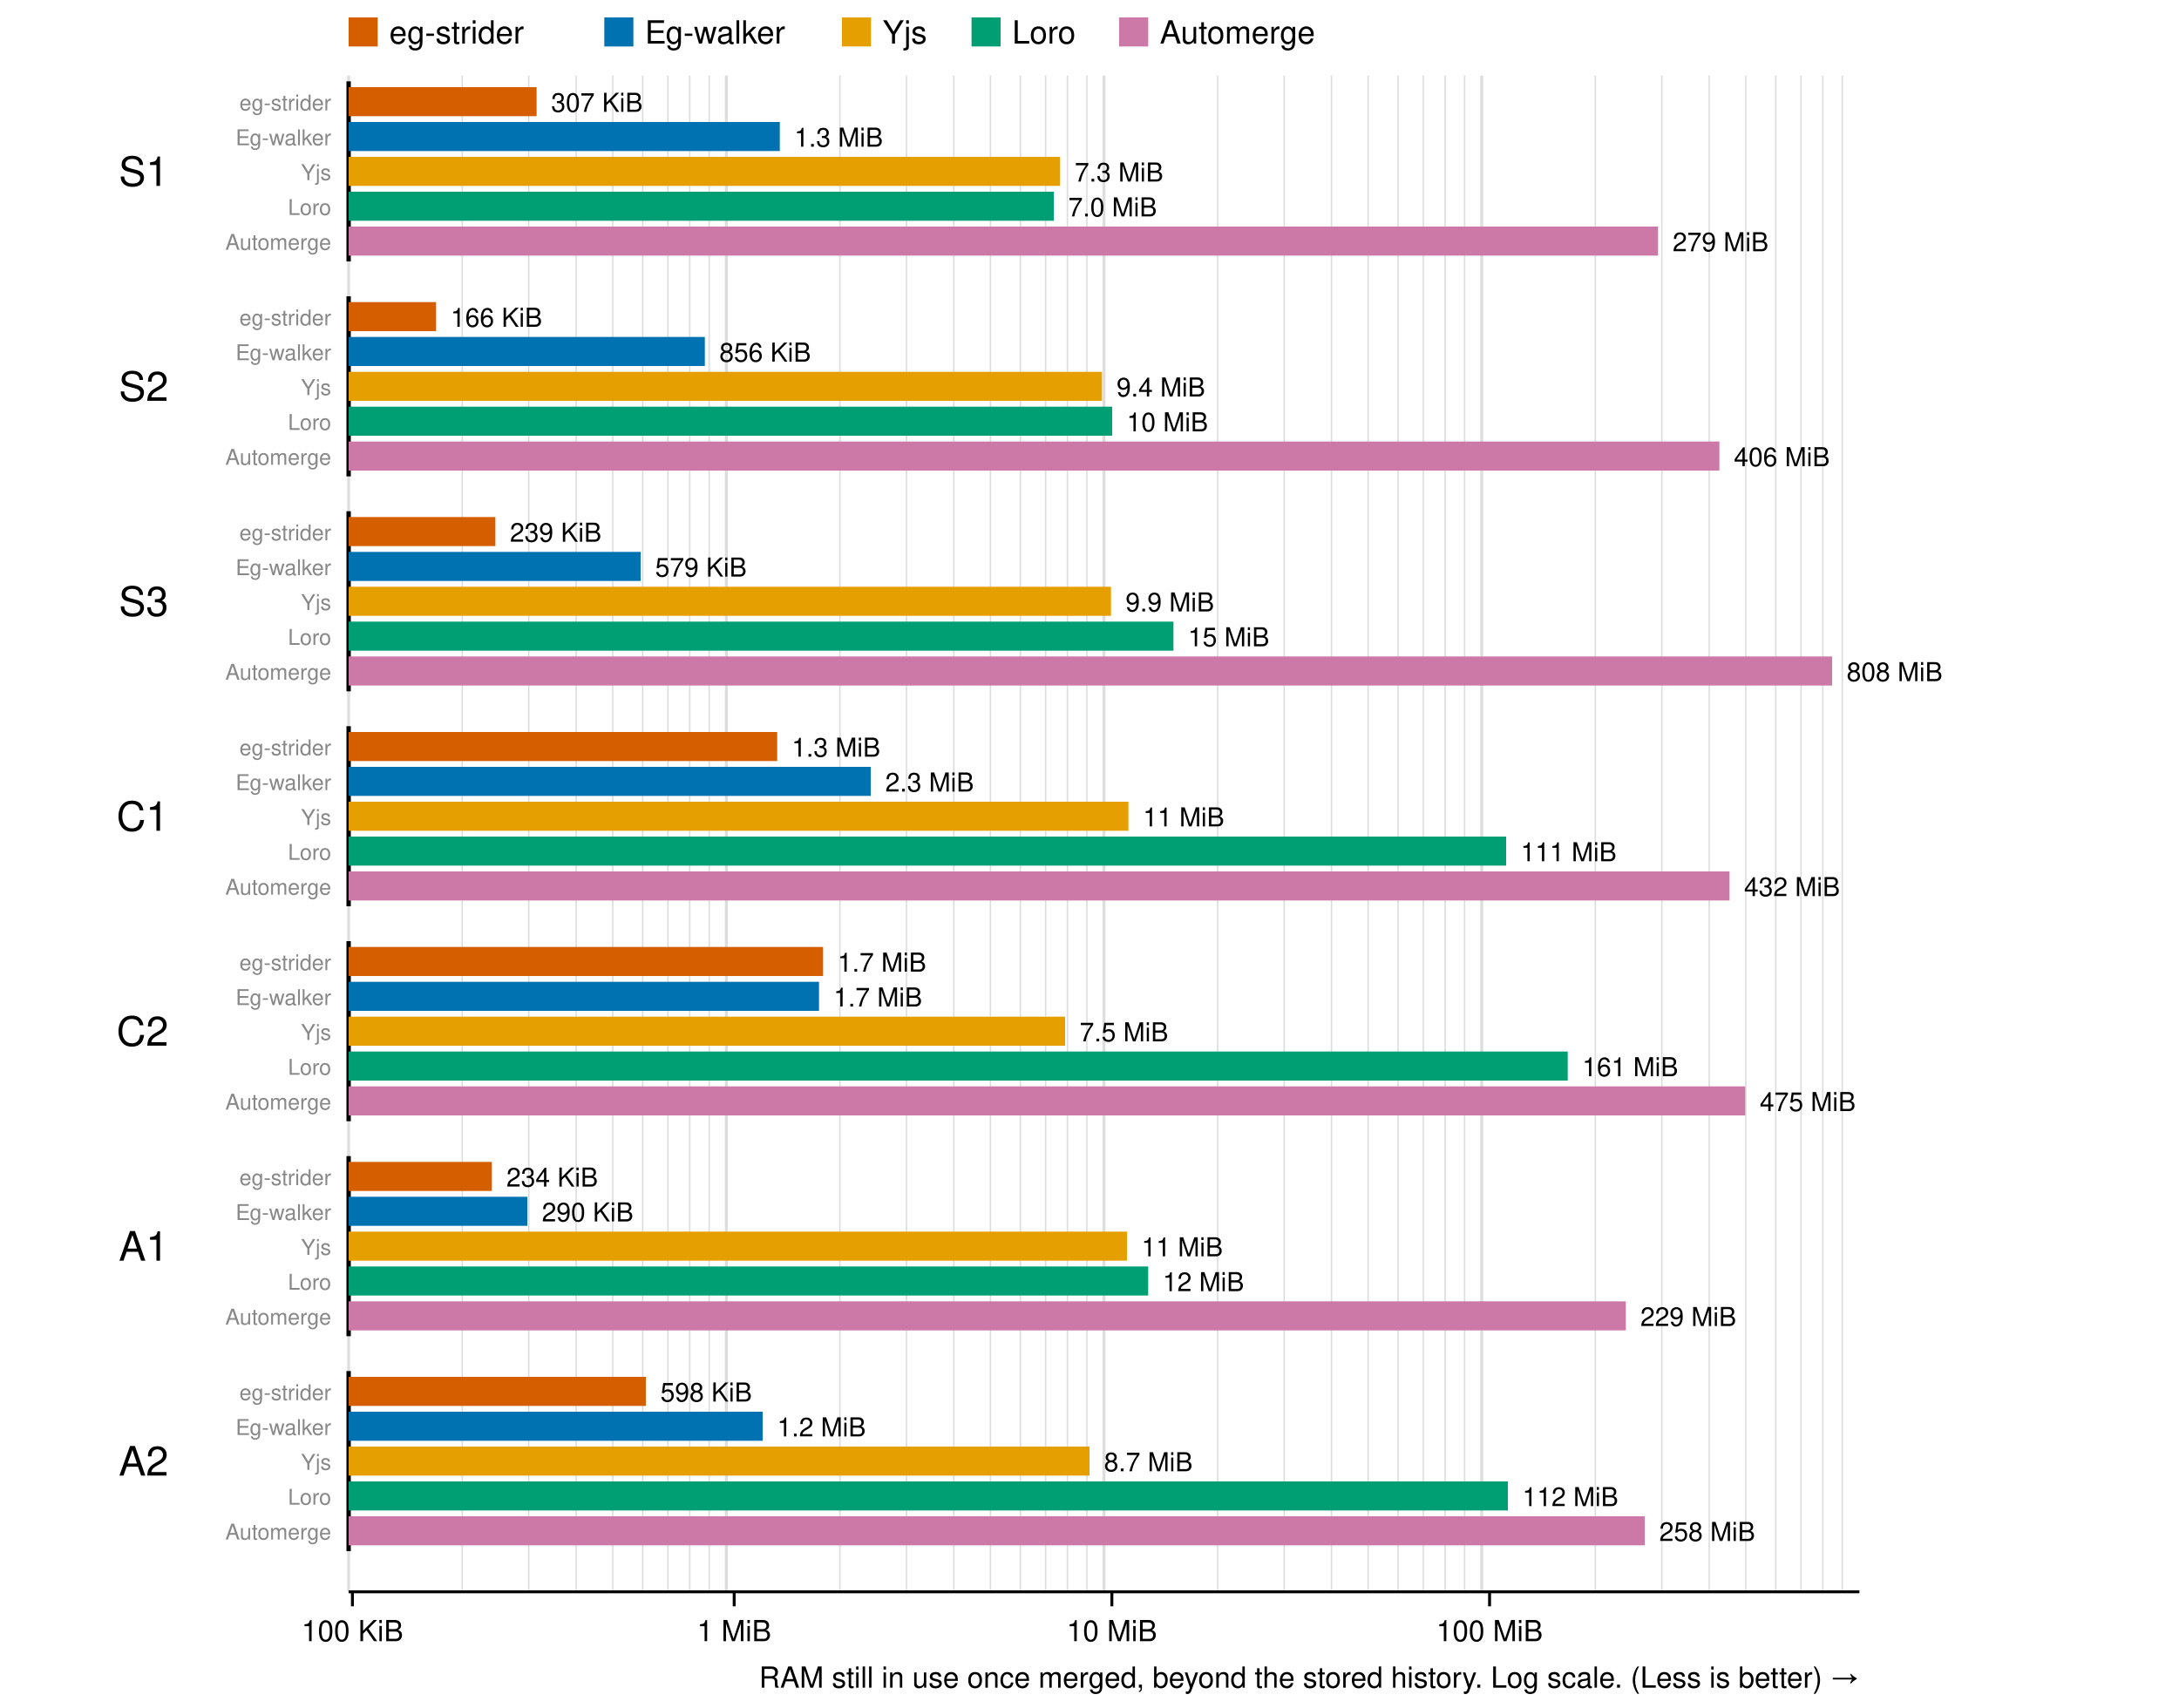
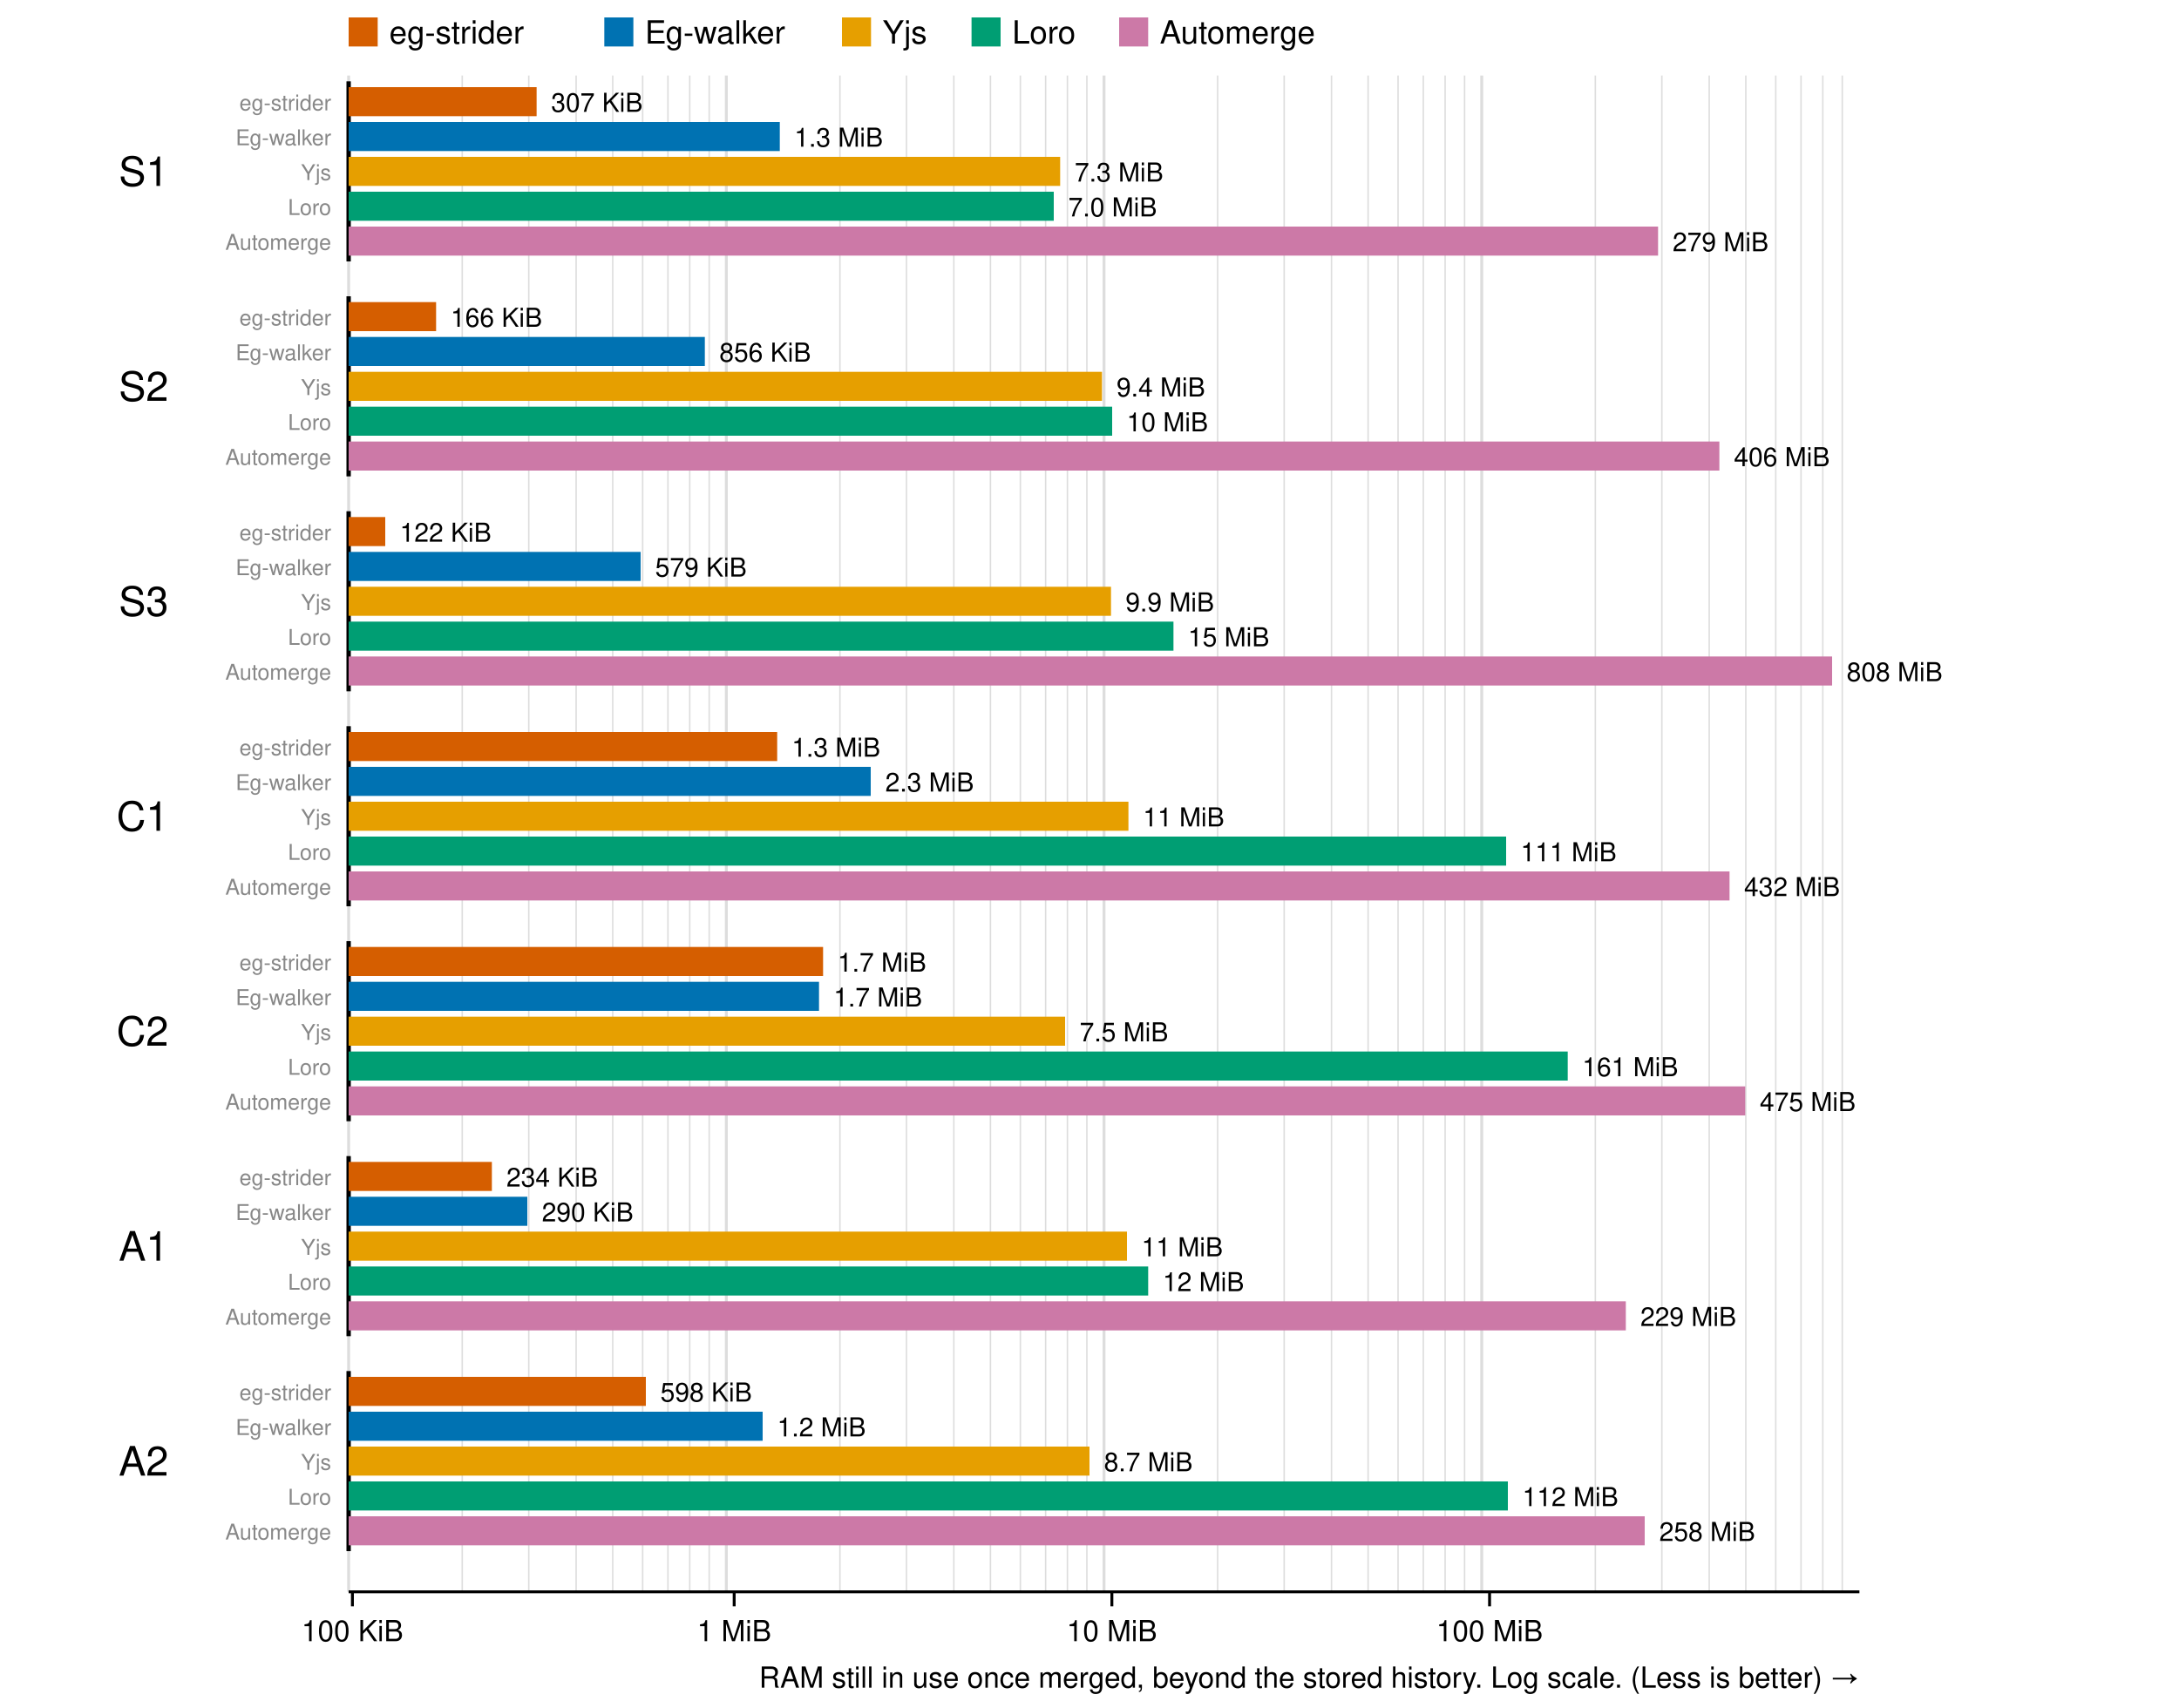
<svg xmlns="http://www.w3.org/2000/svg" viewBox="0 0 750 588" font-family="Helvetica, Arial, sans-serif">
  <rect width="750" height="588" fill="white" />
  <rect x="120" y="6" width="10" height="10" fill="#d55e00" />
  <text x="134" y="15" font-size="11">eg-strider</text>
  <rect x="208.0" y="6" width="10" height="10" fill="#0072b2" />
  <text x="222.0" y="15" font-size="11">Eg-walker</text>
  <rect x="289.8" y="6" width="10" height="10" fill="#e69f00" />
  <text x="303.8" y="15" font-size="11">Yjs</text>
  <rect x="334.4" y="6" width="10" height="10" fill="#009e73" />
  <text x="348.4" y="15" font-size="11">Loro</text>
  <rect x="385.2" y="6" width="10" height="10" fill="#cc79a7" />
  <text x="399.2" y="15" font-size="11">Automerge</text>
  <line x1="120.0" y1="26" x2="120.0" y2="548" stroke="#ddd" stroke-width="1" />
  <line x1="159.1" y1="26" x2="159.1" y2="548" stroke="#ddd" stroke-width="0.5" />
  <line x1="182.0" y1="26" x2="182.0" y2="548" stroke="#ddd" stroke-width="0.5" />
  <line x1="198.3" y1="26" x2="198.3" y2="548" stroke="#ddd" stroke-width="0.5" />
  <line x1="210.9" y1="26" x2="210.9" y2="548" stroke="#ddd" stroke-width="0.5" />
  <line x1="221.2" y1="26" x2="221.2" y2="548" stroke="#ddd" stroke-width="0.5" />
  <line x1="229.9" y1="26" x2="229.9" y2="548" stroke="#ddd" stroke-width="0.5" />
  <line x1="237.4" y1="26" x2="237.4" y2="548" stroke="#ddd" stroke-width="0.5" />
  <line x1="244.1" y1="26" x2="244.1" y2="548" stroke="#ddd" stroke-width="0.5" />
  <line x1="250.0" y1="26" x2="250.0" y2="548" stroke="#ddd" stroke-width="1" />
  <line x1="289.1" y1="26" x2="289.1" y2="548" stroke="#ddd" stroke-width="0.5" />
  <line x1="312.0" y1="26" x2="312.0" y2="548" stroke="#ddd" stroke-width="0.5" />
  <line x1="328.3" y1="26" x2="328.3" y2="548" stroke="#ddd" stroke-width="0.5" />
  <line x1="340.9" y1="26" x2="340.9" y2="548" stroke="#ddd" stroke-width="0.5" />
  <line x1="351.2" y1="26" x2="351.2" y2="548" stroke="#ddd" stroke-width="0.5" />
  <line x1="359.9" y1="26" x2="359.9" y2="548" stroke="#ddd" stroke-width="0.5" />
  <line x1="367.4" y1="26" x2="367.4" y2="548" stroke="#ddd" stroke-width="0.5" />
  <line x1="374.1" y1="26" x2="374.1" y2="548" stroke="#ddd" stroke-width="0.5" />
  <line x1="380.0" y1="26" x2="380.0" y2="548" stroke="#ddd" stroke-width="1" />
  <line x1="419.1" y1="26" x2="419.1" y2="548" stroke="#ddd" stroke-width="0.5" />
  <line x1="442.0" y1="26" x2="442.0" y2="548" stroke="#ddd" stroke-width="0.5" />
  <line x1="458.3" y1="26" x2="458.3" y2="548" stroke="#ddd" stroke-width="0.5" />
  <line x1="470.9" y1="26" x2="470.9" y2="548" stroke="#ddd" stroke-width="0.5" />
  <line x1="481.2" y1="26" x2="481.2" y2="548" stroke="#ddd" stroke-width="0.5" />
  <line x1="489.9" y1="26" x2="489.9" y2="548" stroke="#ddd" stroke-width="0.5" />
  <line x1="497.4" y1="26" x2="497.4" y2="548" stroke="#ddd" stroke-width="0.5" />
  <line x1="504.1" y1="26" x2="504.1" y2="548" stroke="#ddd" stroke-width="0.5" />
  <line x1="510.0" y1="26" x2="510.0" y2="548" stroke="#ddd" stroke-width="1" />
  <line x1="549.1" y1="26" x2="549.1" y2="548" stroke="#ddd" stroke-width="0.5" />
  <line x1="572.0" y1="26" x2="572.0" y2="548" stroke="#ddd" stroke-width="0.5" />
  <line x1="588.3" y1="26" x2="588.3" y2="548" stroke="#ddd" stroke-width="0.5" />
  <line x1="600.9" y1="26" x2="600.9" y2="548" stroke="#ddd" stroke-width="0.5" />
  <line x1="611.2" y1="26" x2="611.2" y2="548" stroke="#ddd" stroke-width="0.5" />
  <line x1="619.9" y1="26" x2="619.9" y2="548" stroke="#ddd" stroke-width="0.5" />
  <line x1="627.4" y1="26" x2="627.4" y2="548" stroke="#ddd" stroke-width="0.5" />
  <line x1="634.1" y1="26" x2="634.1" y2="548" stroke="#ddd" stroke-width="0.5" />
  <line x1="121.3" y1="548" x2="121.3" y2="553" stroke="black" />
  <text x="121.3" y="565" font-size="10" text-anchor="middle">100 KiB</text>
  <line x1="252.7" y1="548" x2="252.7" y2="553" stroke="black" />
  <text x="252.7" y="565" font-size="10" text-anchor="middle">1 MiB</text>
  <line x1="382.7" y1="548" x2="382.7" y2="553" stroke="black" />
  <text x="382.7" y="565" font-size="10" text-anchor="middle">10 MiB</text>
  <line x1="512.7" y1="548" x2="512.7" y2="553" stroke="black" />
  <text x="512.7" y="565" font-size="10" text-anchor="middle">100 MiB</text>
  <line x1="120" y1="548" x2="640" y2="548" stroke="black" />
  <text x="640" y="581" font-size="10" text-anchor="end">RAM still in use once merged, beyond the stored history. Log scale. (Less is better) →</text>
  <text x="58" y="64.0" font-size="14" text-anchor="end">S1</text>
  <line x1="120" y1="28" x2="120" y2="90" stroke="black" stroke-width="1.5" />
  <text x="114" y="38" font-size="7.5" fill="#888" text-anchor="end">eg-strider</text>
  <rect x="120" y="30" width="64.7" height="10" fill="#d55e00" />
  <text x="189.7" y="38.5" font-size="9">307 KiB</text>
  <text x="114" y="50" font-size="7.5" fill="#888" text-anchor="end">Eg-walker</text>
  <rect x="120" y="42" width="148.4" height="10" fill="#0072b2" />
  <text x="273.4" y="50.5" font-size="9">1.3 MiB</text>
  <text x="114" y="62" font-size="7.5" fill="#888" text-anchor="end">Yjs</text>
  <rect x="120" y="54" width="244.9" height="10" fill="#e69f00" />
  <text x="369.9" y="62.5" font-size="9">7.3 MiB</text>
  <text x="114" y="74" font-size="7.5" fill="#888" text-anchor="end">Loro</text>
  <rect x="120" y="66" width="242.7" height="10" fill="#009e73" />
  <text x="367.7" y="74.5" font-size="9">7.0 MiB</text>
  <text x="114" y="86" font-size="7.5" fill="#888" text-anchor="end">Automerge</text>
  <rect x="120" y="78" width="450.7" height="10" fill="#cc79a7" />
  <text x="575.7" y="86.5" font-size="9">279 MiB</text>
  <text x="58" y="138.0" font-size="14" text-anchor="end">S2</text>
  <line x1="120" y1="102" x2="120" y2="164" stroke="black" stroke-width="1.5" />
  <text x="114" y="112" font-size="7.5" fill="#888" text-anchor="end">eg-strider</text>
  <rect x="120" y="104" width="30.1" height="10" fill="#d55e00" />
  <text x="155.1" y="112.5" font-size="9">166 KiB</text>
  <text x="114" y="124" font-size="7.5" fill="#888" text-anchor="end">Eg-walker</text>
  <rect x="120" y="116" width="122.6" height="10" fill="#0072b2" />
  <text x="247.6" y="124.5" font-size="9">856 KiB</text>
  <text x="114" y="136" font-size="7.5" fill="#888" text-anchor="end">Yjs</text>
  <rect x="120" y="128" width="259.3" height="10" fill="#e69f00" />
  <text x="384.3" y="136.5" font-size="9">9.4 MiB</text>
  <text x="114" y="148" font-size="7.5" fill="#888" text-anchor="end">Loro</text>
  <rect x="120" y="140" width="262.8" height="10" fill="#009e73" />
  <text x="387.8" y="148.5" font-size="9">10 MiB</text>
  <text x="114" y="160" font-size="7.5" fill="#888" text-anchor="end">Automerge</text>
  <rect x="120" y="152" width="471.8" height="10" fill="#cc79a7" />
  <text x="596.8" y="160.5" font-size="9">406 MiB</text>
  <text x="58" y="212.0" font-size="14" text-anchor="end">S3</text>
  <line x1="120" y1="176" x2="120" y2="238" stroke="black" stroke-width="1.5" />
  <text x="114" y="186" font-size="7.5" fill="#888" text-anchor="end">eg-strider</text>
-   <rect x="120" y="178" width="50.5" height="10" fill="#d55e00" />
-   <text x="175.5" y="186.5" font-size="9">239 KiB</text>
+   <rect x="120" y="178" width="12.6" height="10" fill="#d55e00" />
+   <text x="137.6" y="186.5" font-size="9">122 KiB</text>
  <text x="114" y="198" font-size="7.5" fill="#888" text-anchor="end">Eg-walker</text>
  <rect x="120" y="190" width="100.5" height="10" fill="#0072b2" />
  <text x="225.5" y="198.5" font-size="9">579 KiB</text>
  <text x="114" y="210" font-size="7.5" fill="#888" text-anchor="end">Yjs</text>
  <rect x="120" y="202" width="262.4" height="10" fill="#e69f00" />
  <text x="387.4" y="210.5" font-size="9">9.9 MiB</text>
  <text x="114" y="222" font-size="7.5" fill="#888" text-anchor="end">Loro</text>
  <rect x="120" y="214" width="283.9" height="10" fill="#009e73" />
  <text x="408.9" y="222.5" font-size="9">15 MiB</text>
  <text x="114" y="234" font-size="7.5" fill="#888" text-anchor="end">Automerge</text>
  <rect x="120" y="226" width="510.6" height="10" fill="#cc79a7" />
  <text x="635.6" y="234.5" font-size="9">808 MiB</text>
  <text x="58" y="286.0" font-size="14" text-anchor="end">C1</text>
  <line x1="120" y1="250" x2="120" y2="312" stroke="black" stroke-width="1.5" />
  <text x="114" y="260" font-size="7.5" fill="#888" text-anchor="end">eg-strider</text>
  <rect x="120" y="252" width="147.5" height="10" fill="#d55e00" />
  <text x="272.5" y="260.5" font-size="9">1.3 MiB</text>
  <text x="114" y="272" font-size="7.5" fill="#888" text-anchor="end">Eg-walker</text>
  <rect x="120" y="264" width="179.7" height="10" fill="#0072b2" />
  <text x="304.7" y="272.5" font-size="9">2.3 MiB</text>
  <text x="114" y="284" font-size="7.5" fill="#888" text-anchor="end">Yjs</text>
  <rect x="120" y="276" width="268.4" height="10" fill="#e69f00" />
  <text x="393.4" y="284.5" font-size="9">11 MiB</text>
  <text x="114" y="296" font-size="7.5" fill="#888" text-anchor="end">Loro</text>
  <rect x="120" y="288" width="398.4" height="10" fill="#009e73" />
  <text x="523.4" y="296.5" font-size="9">111 MiB</text>
  <text x="114" y="308" font-size="7.5" fill="#888" text-anchor="end">Automerge</text>
  <rect x="120" y="300" width="475.3" height="10" fill="#cc79a7" />
  <text x="600.3" y="308.5" font-size="9">432 MiB</text>
  <text x="58" y="360.0" font-size="14" text-anchor="end">C2</text>
  <line x1="120" y1="324" x2="120" y2="386" stroke="black" stroke-width="1.5" />
  <text x="114" y="334" font-size="7.5" fill="#888" text-anchor="end">eg-strider</text>
  <rect x="120" y="326" width="163.3" height="10" fill="#d55e00" />
  <text x="288.3" y="334.5" font-size="9">1.7 MiB</text>
  <text x="114" y="346" font-size="7.5" fill="#888" text-anchor="end">Eg-walker</text>
  <rect x="120" y="338" width="161.9" height="10" fill="#0072b2" />
  <text x="286.9" y="346.5" font-size="9">1.7 MiB</text>
  <text x="114" y="358" font-size="7.5" fill="#888" text-anchor="end">Yjs</text>
  <rect x="120" y="350" width="246.6" height="10" fill="#e69f00" />
  <text x="371.6" y="358.5" font-size="9">7.5 MiB</text>
  <text x="114" y="370" font-size="7.5" fill="#888" text-anchor="end">Loro</text>
  <rect x="120" y="362" width="419.6" height="10" fill="#009e73" />
  <text x="544.6" y="370.5" font-size="9">161 MiB</text>
  <text x="114" y="382" font-size="7.5" fill="#888" text-anchor="end">Automerge</text>
  <rect x="120" y="374" width="480.7" height="10" fill="#cc79a7" />
  <text x="605.7" y="382.5" font-size="9">475 MiB</text>
  <text x="58" y="434.0" font-size="14" text-anchor="end">A1</text>
  <line x1="120" y1="398" x2="120" y2="460" stroke="black" stroke-width="1.5" />
  <text x="114" y="408" font-size="7.5" fill="#888" text-anchor="end">eg-strider</text>
  <rect x="120" y="400" width="49.3" height="10" fill="#d55e00" />
  <text x="174.3" y="408.5" font-size="9">234 KiB</text>
  <text x="114" y="420" font-size="7.5" fill="#888" text-anchor="end">Eg-walker</text>
  <rect x="120" y="412" width="61.5" height="10" fill="#0072b2" />
  <text x="186.5" y="420.5" font-size="9">290 KiB</text>
  <text x="114" y="432" font-size="7.5" fill="#888" text-anchor="end">Yjs</text>
  <rect x="120" y="424" width="267.9" height="10" fill="#e69f00" />
  <text x="392.9" y="432.5" font-size="9">11 MiB</text>
  <text x="114" y="444" font-size="7.5" fill="#888" text-anchor="end">Loro</text>
  <rect x="120" y="436" width="275.2" height="10" fill="#009e73" />
  <text x="400.2" y="444.5" font-size="9">12 MiB</text>
  <text x="114" y="456" font-size="7.5" fill="#888" text-anchor="end">Automerge</text>
  <rect x="120" y="448" width="439.6" height="10" fill="#cc79a7" />
  <text x="564.6" y="456.5" font-size="9">229 MiB</text>
  <text x="58" y="508.0" font-size="14" text-anchor="end">A2</text>
  <line x1="120" y1="472" x2="120" y2="534" stroke="black" stroke-width="1.5" />
  <text x="114" y="482" font-size="7.5" fill="#888" text-anchor="end">eg-strider</text>
  <rect x="120" y="474" width="102.3" height="10" fill="#d55e00" />
  <text x="227.3" y="482.5" font-size="9">598 KiB</text>
  <text x="114" y="494" font-size="7.5" fill="#888" text-anchor="end">Eg-walker</text>
  <rect x="120" y="486" width="142.5" height="10" fill="#0072b2" />
  <text x="267.5" y="494.5" font-size="9">1.2 MiB</text>
  <text x="114" y="506" font-size="7.5" fill="#888" text-anchor="end">Yjs</text>
  <rect x="120" y="498" width="255.0" height="10" fill="#e69f00" />
  <text x="380.0" y="506.5" font-size="9">8.7 MiB</text>
  <text x="114" y="518" font-size="7.5" fill="#888" text-anchor="end">Loro</text>
  <rect x="120" y="510" width="399.0" height="10" fill="#009e73" />
  <text x="524.0" y="518.5" font-size="9">112 MiB</text>
  <text x="114" y="530" font-size="7.5" fill="#888" text-anchor="end">Automerge</text>
  <rect x="120" y="522" width="446.1" height="10" fill="#cc79a7" />
  <text x="571.1" y="530.5" font-size="9">258 MiB</text>
</svg>
